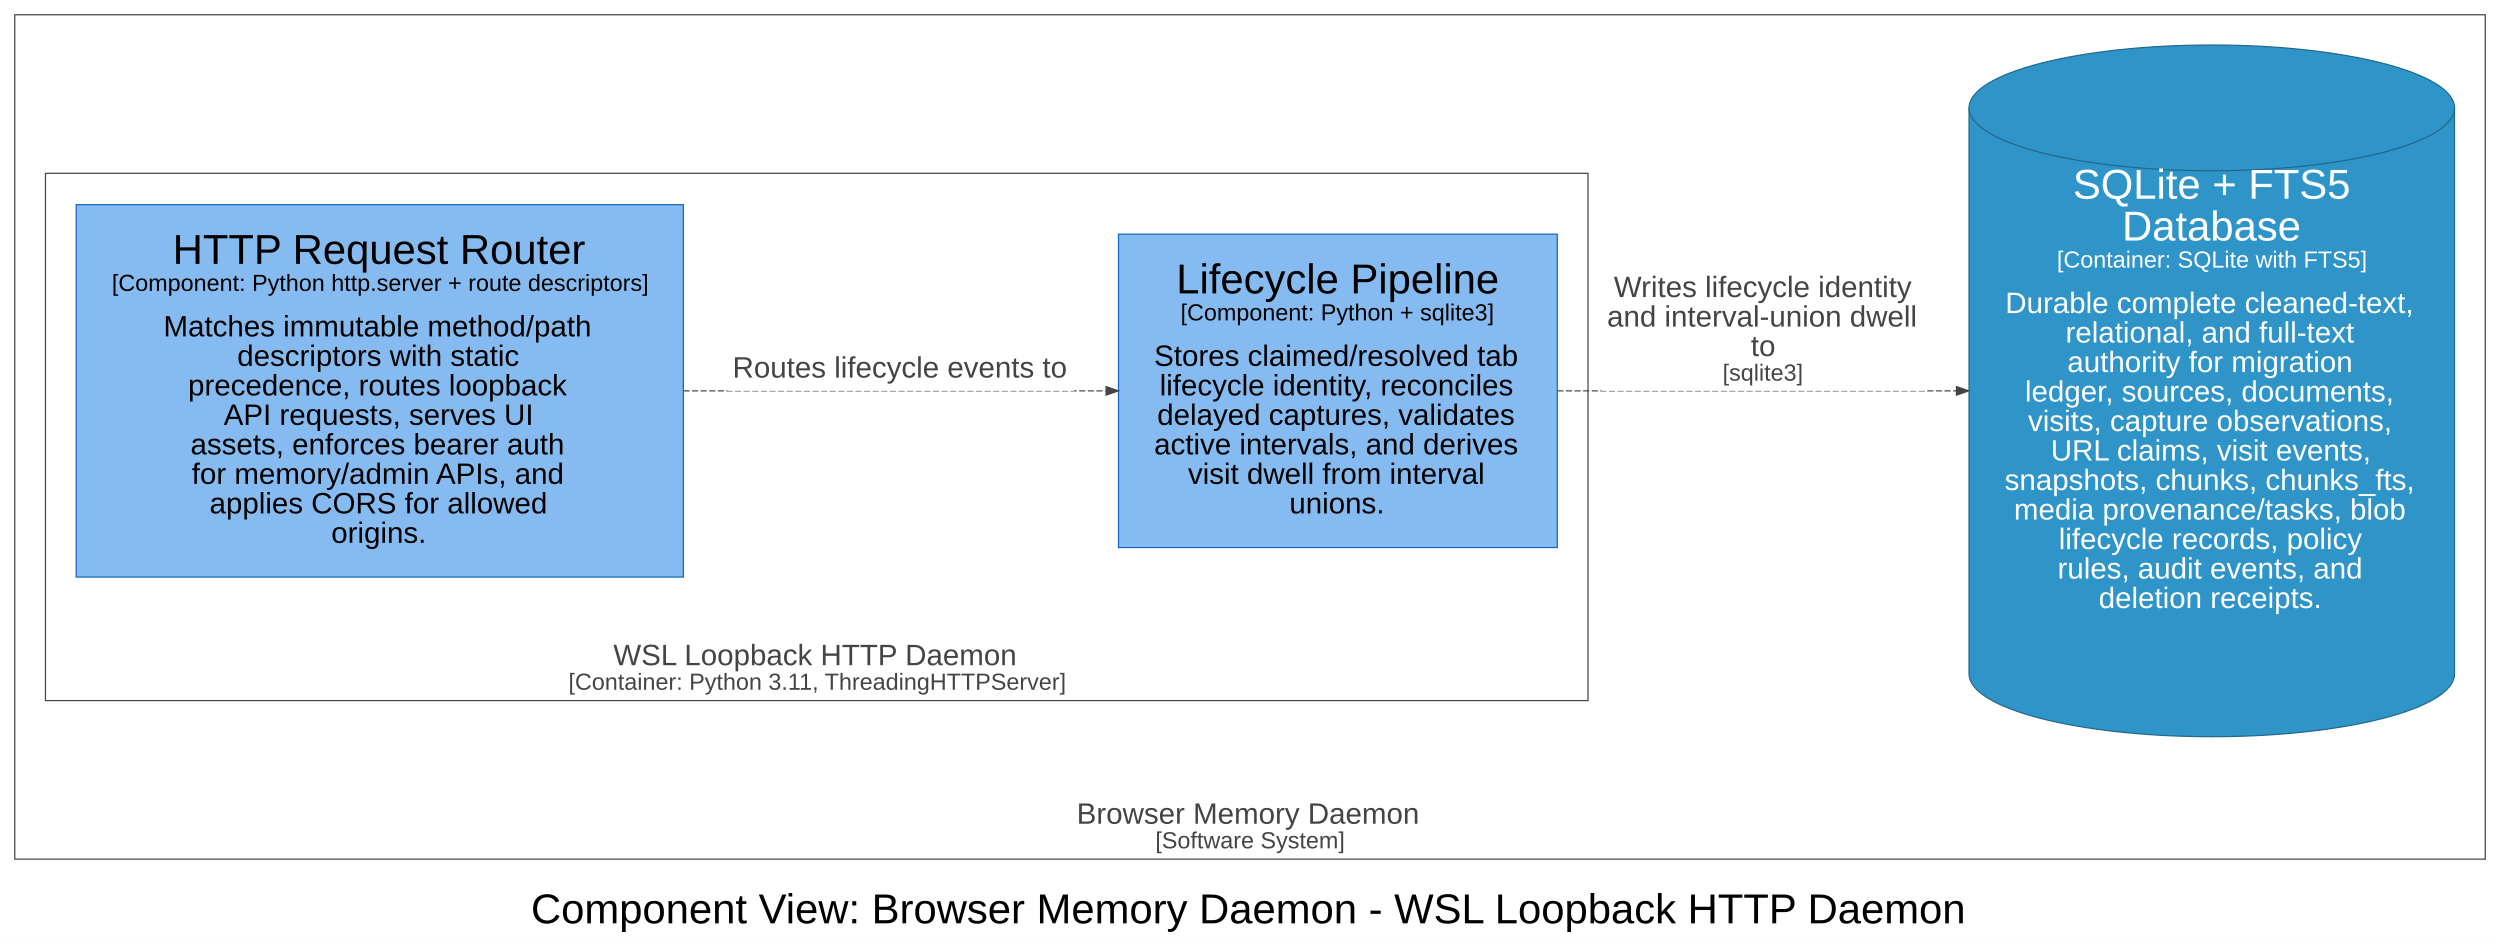
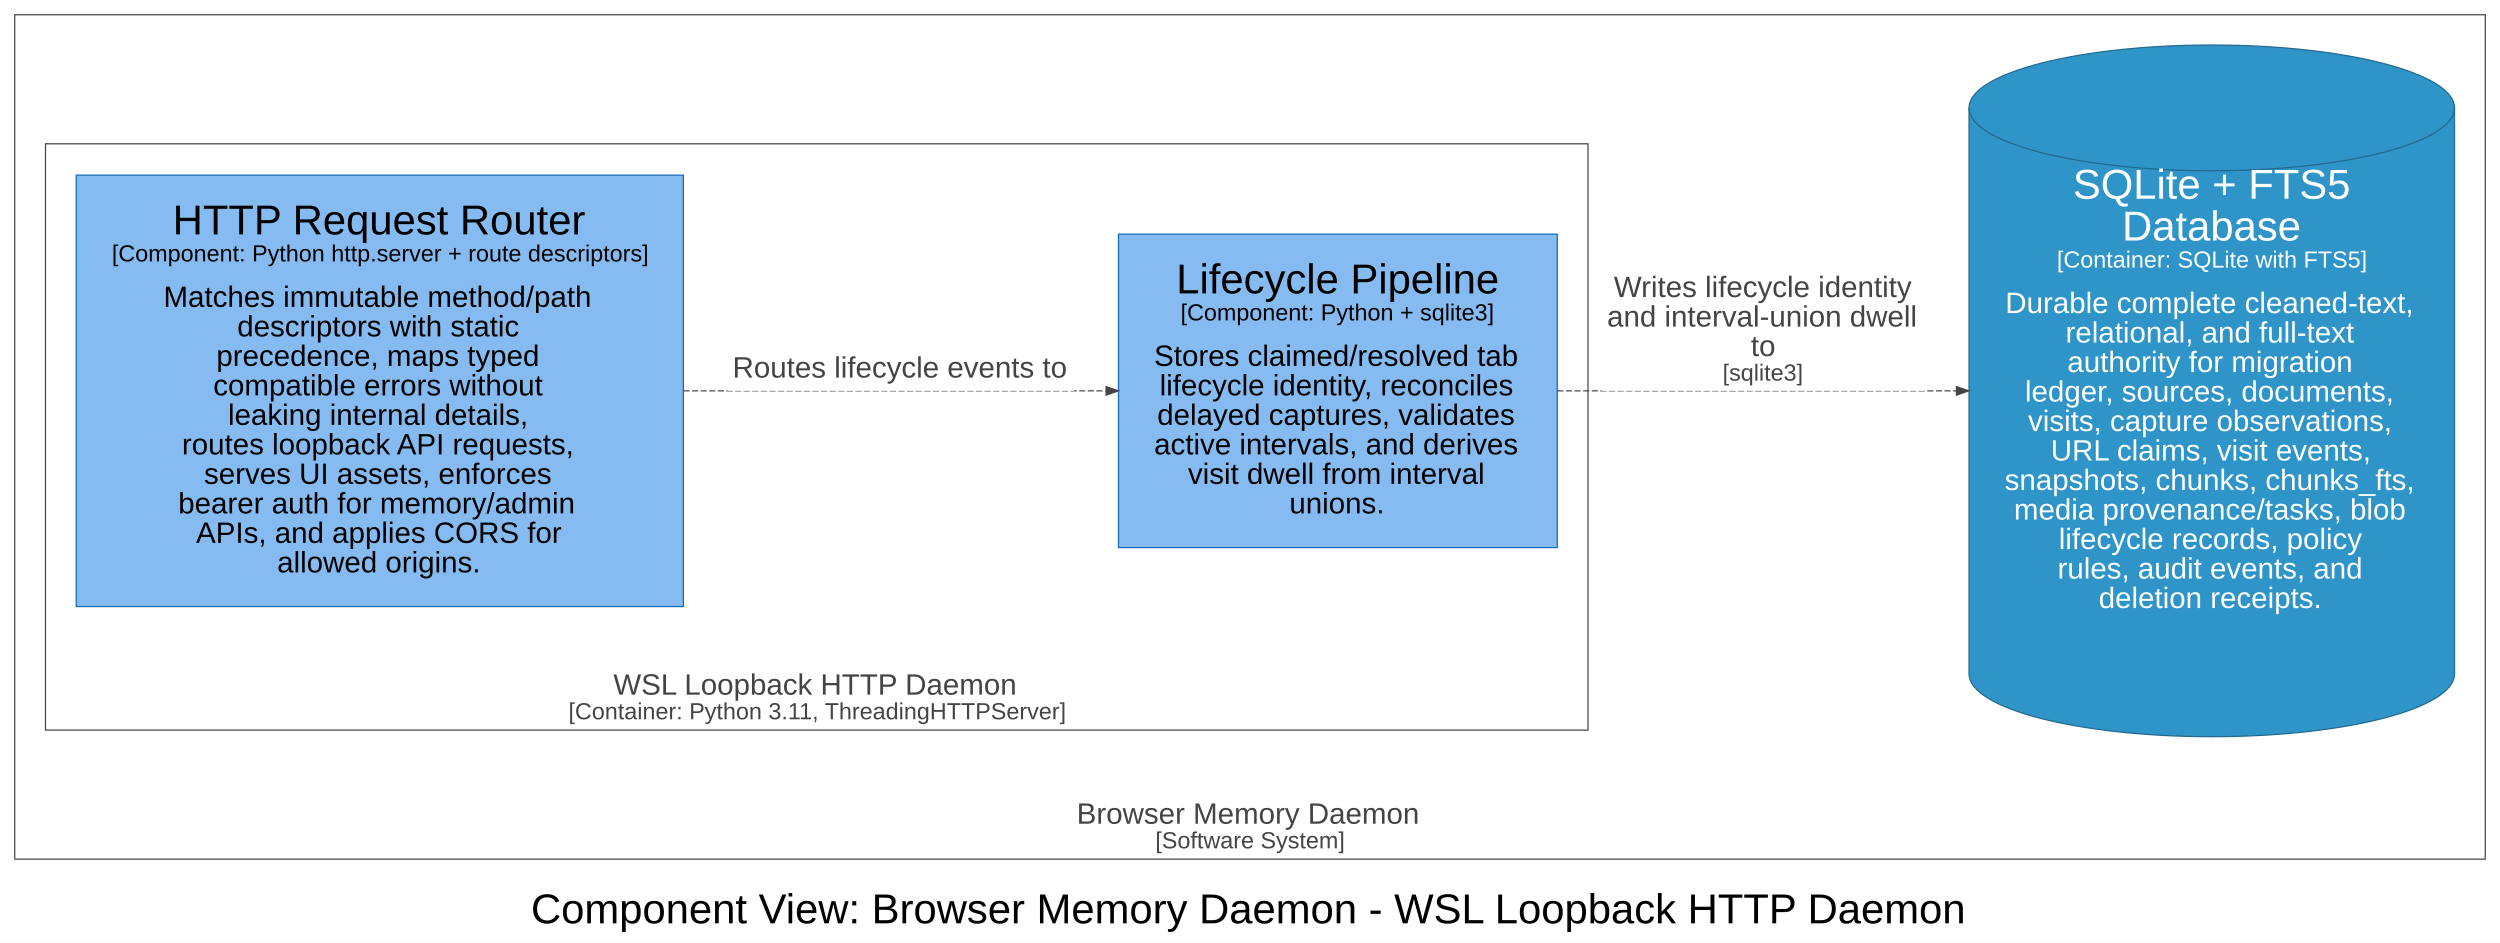
<svg xmlns="http://www.w3.org/2000/svg" width="2034pt" height="767pt" viewBox="0.00 0.00 2034.00 767.00">
  <g id="graph0" class="graph" transform="scale(1 1) rotate(0) translate(4 763)">
    <polygon fill="white" stroke="transparent" points="-4,4 -4,-763 2030,-763 2030,4 -4,4" />
    <text text-anchor="start" x="428" y="-11.8" font-family="Arial" font-size="34.00">Component View: Browser Memory Daemon - WSL Loopback HTTP Daemon</text>
    <g id="clust1" class="cluster">
      <polygon fill="none" stroke="#444444" points="8,-64 8,-751 2018,-751 2018,-64 8,-64" />
      <text text-anchor="start" x="872" y="-92.8" font-family="Arial" font-size="24.00" fill="#444444">Browser Memory Daemon</text>
      <text text-anchor="start" x="936" y="-72.8" font-family="Arial" font-size="19.00" fill="#444444">[Software System]</text>
    </g>
    <g id="clust2" class="cluster">
-       <polygon fill="none" stroke="#444444" points="33,-193 33,-622 1288,-622 1288,-193 33,-193" />
-       <text text-anchor="start" x="495" y="-221.8" font-family="Arial" font-size="24.00" fill="#444444">WSL Loopback HTTP Daemon</text>
-       <text text-anchor="start" x="458.5" y="-201.8" font-family="Arial" font-size="19.00" fill="#444444">[Container: Python 3.11, ThreadingHTTPServer]</text>
+       <polygon fill="none" stroke="#444444" points="33,-169 33,-646 1288,-646 1288,-169 33,-169" />
+       <text text-anchor="start" x="495" y="-197.8" font-family="Arial" font-size="24.00" fill="#444444">WSL Loopback HTTP Daemon</text>
+       <text text-anchor="start" x="458.5" y="-177.8" font-family="Arial" font-size="19.00" fill="#444444">[Container: Python 3.11, ThreadingHTTPServer]</text>
    </g>
    <g id="23" class="node">
-       <polygon fill="#85bbf0" stroke="#1168bd" points="552,-596.5 58,-596.5 58,-293.5 552,-293.5 552,-596.5" />
-       <text text-anchor="start" x="136.5" y="-548.3" font-family="Arial" font-size="34.00" fill="#000000">HTTP Request Router</text>
-       <text text-anchor="start" x="87" y="-526.3" font-family="Arial" font-size="19.00" fill="#000000">[Component: Python http.server + route descriptors]</text>
-       <text text-anchor="start" x="129" y="-489.3" font-family="Arial" font-size="24.00" fill="#000000">Matches immutable method/path</text>
-       <text text-anchor="start" x="189" y="-465.3" font-family="Arial" font-size="24.00" fill="#000000">descriptors with static</text>
-       <text text-anchor="start" x="149" y="-441.3" font-family="Arial" font-size="24.00" fill="#000000">precedence, routes loopback</text>
-       <text text-anchor="start" x="178" y="-417.3" font-family="Arial" font-size="24.00" fill="#000000">API requests, serves UI</text>
-       <text text-anchor="start" x="151" y="-393.3" font-family="Arial" font-size="24.00" fill="#000000">assets, enforces bearer auth</text>
-       <text text-anchor="start" x="152" y="-369.3" font-family="Arial" font-size="24.00" fill="#000000">for memory/admin APIs, and</text>
-       <text text-anchor="start" x="166.5" y="-345.3" font-family="Arial" font-size="24.00" fill="#000000">applies CORS for allowed</text>
-       <text text-anchor="start" x="265.5" y="-321.3" font-family="Arial" font-size="24.00" fill="#000000">origins.</text>
+       <polygon fill="#85bbf0" stroke="#1168bd" points="552,-620.5 58,-620.5 58,-269.5 552,-269.5 552,-620.5" />
+       <text text-anchor="start" x="136.5" y="-572.3" font-family="Arial" font-size="34.00" fill="#000000">HTTP Request Router</text>
+       <text text-anchor="start" x="87" y="-550.3" font-family="Arial" font-size="19.00" fill="#000000">[Component: Python http.server + route descriptors]</text>
+       <text text-anchor="start" x="129" y="-513.3" font-family="Arial" font-size="24.00" fill="#000000">Matches immutable method/path</text>
+       <text text-anchor="start" x="189" y="-489.3" font-family="Arial" font-size="24.00" fill="#000000">descriptors with static</text>
+       <text text-anchor="start" x="172" y="-465.3" font-family="Arial" font-size="24.00" fill="#000000">precedence, maps typed</text>
+       <text text-anchor="start" x="169.5" y="-441.3" font-family="Arial" font-size="24.00" fill="#000000">compatible errors without</text>
+       <text text-anchor="start" x="181.5" y="-417.3" font-family="Arial" font-size="24.00" fill="#000000">leaking internal details,</text>
+       <text text-anchor="start" x="144" y="-393.3" font-family="Arial" font-size="24.00" fill="#000000">routes loopback API requests,</text>
+       <text text-anchor="start" x="162" y="-369.3" font-family="Arial" font-size="24.00" fill="#000000">serves UI assets, enforces</text>
+       <text text-anchor="start" x="141" y="-345.3" font-family="Arial" font-size="24.00" fill="#000000">bearer auth for memory/admin</text>
+       <text text-anchor="start" x="155.5" y="-321.3" font-family="Arial" font-size="24.00" fill="#000000">APIs, and applies CORS for</text>
+       <text text-anchor="start" x="221.5" y="-297.3" font-family="Arial" font-size="24.00" fill="#000000">allowed origins.</text>
    </g>
    <g id="28" class="node">
      <polygon fill="#85bbf0" stroke="#1168bd" points="1263,-572.5 906,-572.5 906,-317.5 1263,-317.5 1263,-572.5" />
      <text text-anchor="start" x="953" y="-524.3" font-family="Arial" font-size="34.00" fill="#000000">Lifecycle Pipeline</text>
      <text text-anchor="start" x="956.5" y="-502.3" font-family="Arial" font-size="19.00" fill="#000000">[Component: Python + sqlite3]</text>
      <text text-anchor="start" x="935" y="-465.3" font-family="Arial" font-size="24.00" fill="#000000">Stores claimed/resolved tab</text>
      <text text-anchor="start" x="939.5" y="-441.3" font-family="Arial" font-size="24.00" fill="#000000">lifecycle identity, reconciles</text>
      <text text-anchor="start" x="937.5" y="-417.3" font-family="Arial" font-size="24.00" fill="#000000">delayed captures, validates</text>
      <text text-anchor="start" x="935" y="-393.3" font-family="Arial" font-size="24.00" fill="#000000">active intervals, and derives</text>
      <text text-anchor="start" x="962.5" y="-369.3" font-family="Arial" font-size="24.00" fill="#000000">visit dwell from interval</text>
      <text text-anchor="start" x="1045" y="-345.3" font-family="Arial" font-size="24.00" fill="#000000">unions.</text>
    </g>
    <g id="117" class="edge">
      <path fill="none" stroke="#444444" stroke-dasharray="5,2" d="M552.01,-445C663.2,-445 792.48,-445 895.69,-445" />
      <polygon fill="#444444" stroke="#444444" points="895.92,-448.5 905.92,-445 895.92,-441.5 895.92,-448.5" />
      <polygon fill="white" stroke="transparent" points="588,-445 588,-479 870,-479 870,-445 588,-445" />
      <text text-anchor="start" x="592" y="-455.8" font-family="Arial" font-size="24.00" fill="#444444">Routes lifecycle events to</text>
    </g>
    <g id="47" class="node">
      <path fill="#2f95c8" stroke="#20688c" d="M1993,-675.22C1993,-703.44 1904.48,-726.38 1795.5,-726.38 1686.52,-726.38 1598,-703.44 1598,-675.22 1598,-675.22 1598,-214.78 1598,-214.78 1598,-186.56 1686.52,-163.62 1795.5,-163.62 1904.48,-163.62 1993,-186.56 1993,-214.78 1993,-214.78 1993,-675.22 1993,-675.22" />
      <path fill="none" stroke="#20688c" d="M1993,-675.22C1993,-646.99 1904.48,-624.06 1795.5,-624.06 1686.52,-624.06 1598,-646.99 1598,-675.22" />
      <text text-anchor="start" x="1682.5" y="-601.3" font-family="Arial" font-size="34.00" fill="#ffffff">SQLite + FTS5</text>
      <text text-anchor="start" x="1722.5" y="-567.3" font-family="Arial" font-size="34.00" fill="#ffffff">Database</text>
      <text text-anchor="start" x="1669.5" y="-545.3" font-family="Arial" font-size="19.00" fill="#ffffff">[Container: SQLite with FTS5]</text>
      <text text-anchor="start" x="1627.5" y="-508.3" font-family="Arial" font-size="24.00" fill="#ffffff">Durable complete cleaned-text,</text>
      <text text-anchor="start" x="1676.5" y="-484.3" font-family="Arial" font-size="24.00" fill="#ffffff">relational, and full-text</text>
      <text text-anchor="start" x="1678" y="-460.3" font-family="Arial" font-size="24.00" fill="#ffffff">authority for migration</text>
      <text text-anchor="start" x="1643.5" y="-436.3" font-family="Arial" font-size="24.00" fill="#ffffff">ledger, sources, documents,</text>
      <text text-anchor="start" x="1646" y="-412.3" font-family="Arial" font-size="24.00" fill="#ffffff">visits, capture observations,</text>
      <text text-anchor="start" x="1664.5" y="-388.3" font-family="Arial" font-size="24.00" fill="#ffffff">URL claims, visit events,</text>
      <text text-anchor="start" x="1627" y="-364.3" font-family="Arial" font-size="24.00" fill="#ffffff">snapshots, chunks, chunks_fts,</text>
      <text text-anchor="start" x="1634.5" y="-340.3" font-family="Arial" font-size="24.00" fill="#ffffff">media provenance/tasks, blob</text>
      <text text-anchor="start" x="1671" y="-316.3" font-family="Arial" font-size="24.00" fill="#ffffff">lifecycle records, policy</text>
      <text text-anchor="start" x="1670" y="-292.3" font-family="Arial" font-size="24.00" fill="#ffffff">rules, audit events, and</text>
      <text text-anchor="start" x="1703.5" y="-268.3" font-family="Arial" font-size="24.00" fill="#ffffff">deletion receipts.</text>
    </g>
    <g id="126" class="edge">
      <path fill="none" stroke="#444444" stroke-dasharray="5,2" d="M1263.04,-445C1361.58,-445 1484.67,-445 1587.56,-445" />
      <polygon fill="#444444" stroke="#444444" points="1587.77,-448.5 1597.77,-445 1587.77,-441.5 1587.77,-448.5" />
      <polygon fill="white" stroke="transparent" points="1299,-445 1299,-544 1562,-544 1562,-445 1299,-445" />
      <text text-anchor="start" x="1309" y="-521.3" font-family="Arial" font-size="24.00" fill="#444444">Writes lifecycle identity</text>
      <text text-anchor="start" x="1303.5" y="-497.3" font-family="Arial" font-size="24.00" fill="#444444">and interval-union dwell</text>
      <text text-anchor="start" x="1420.5" y="-473.3" font-family="Arial" font-size="24.00" fill="#444444">to</text>
      <text text-anchor="start" x="1397.5" y="-453.3" font-family="Arial" font-size="19.00" fill="#444444">[sqlite3]</text>
    </g>
  </g>
</svg>
